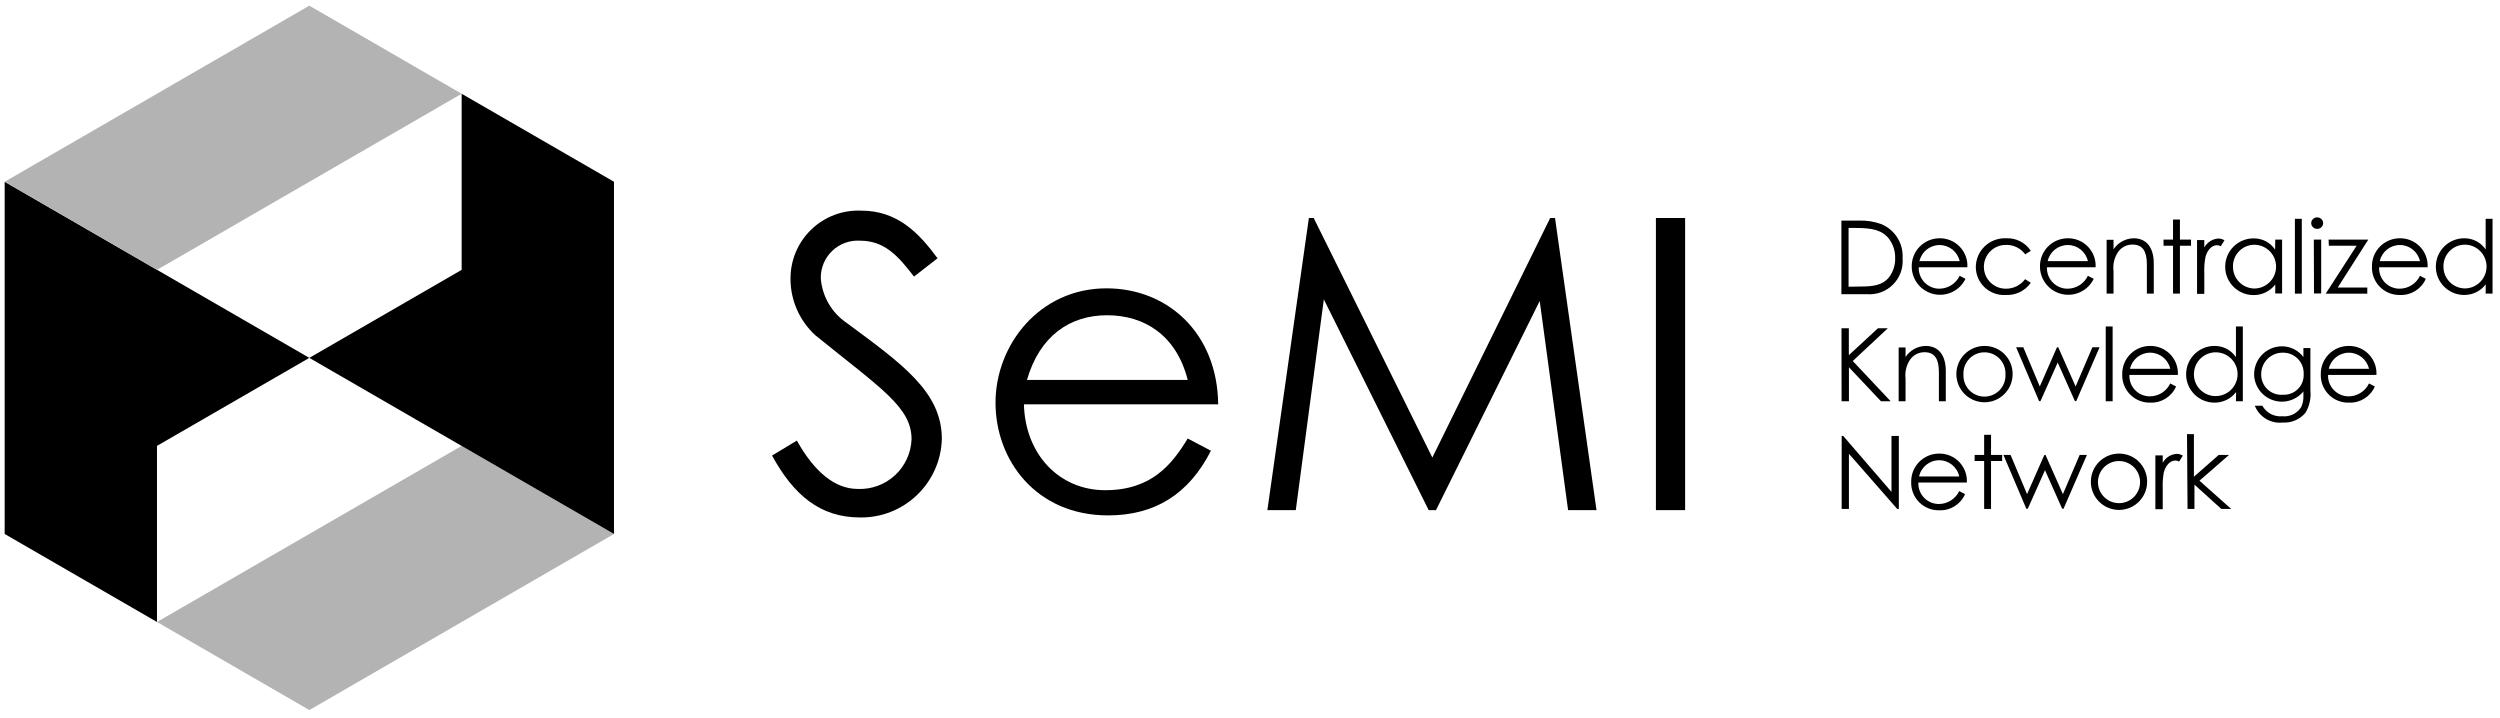
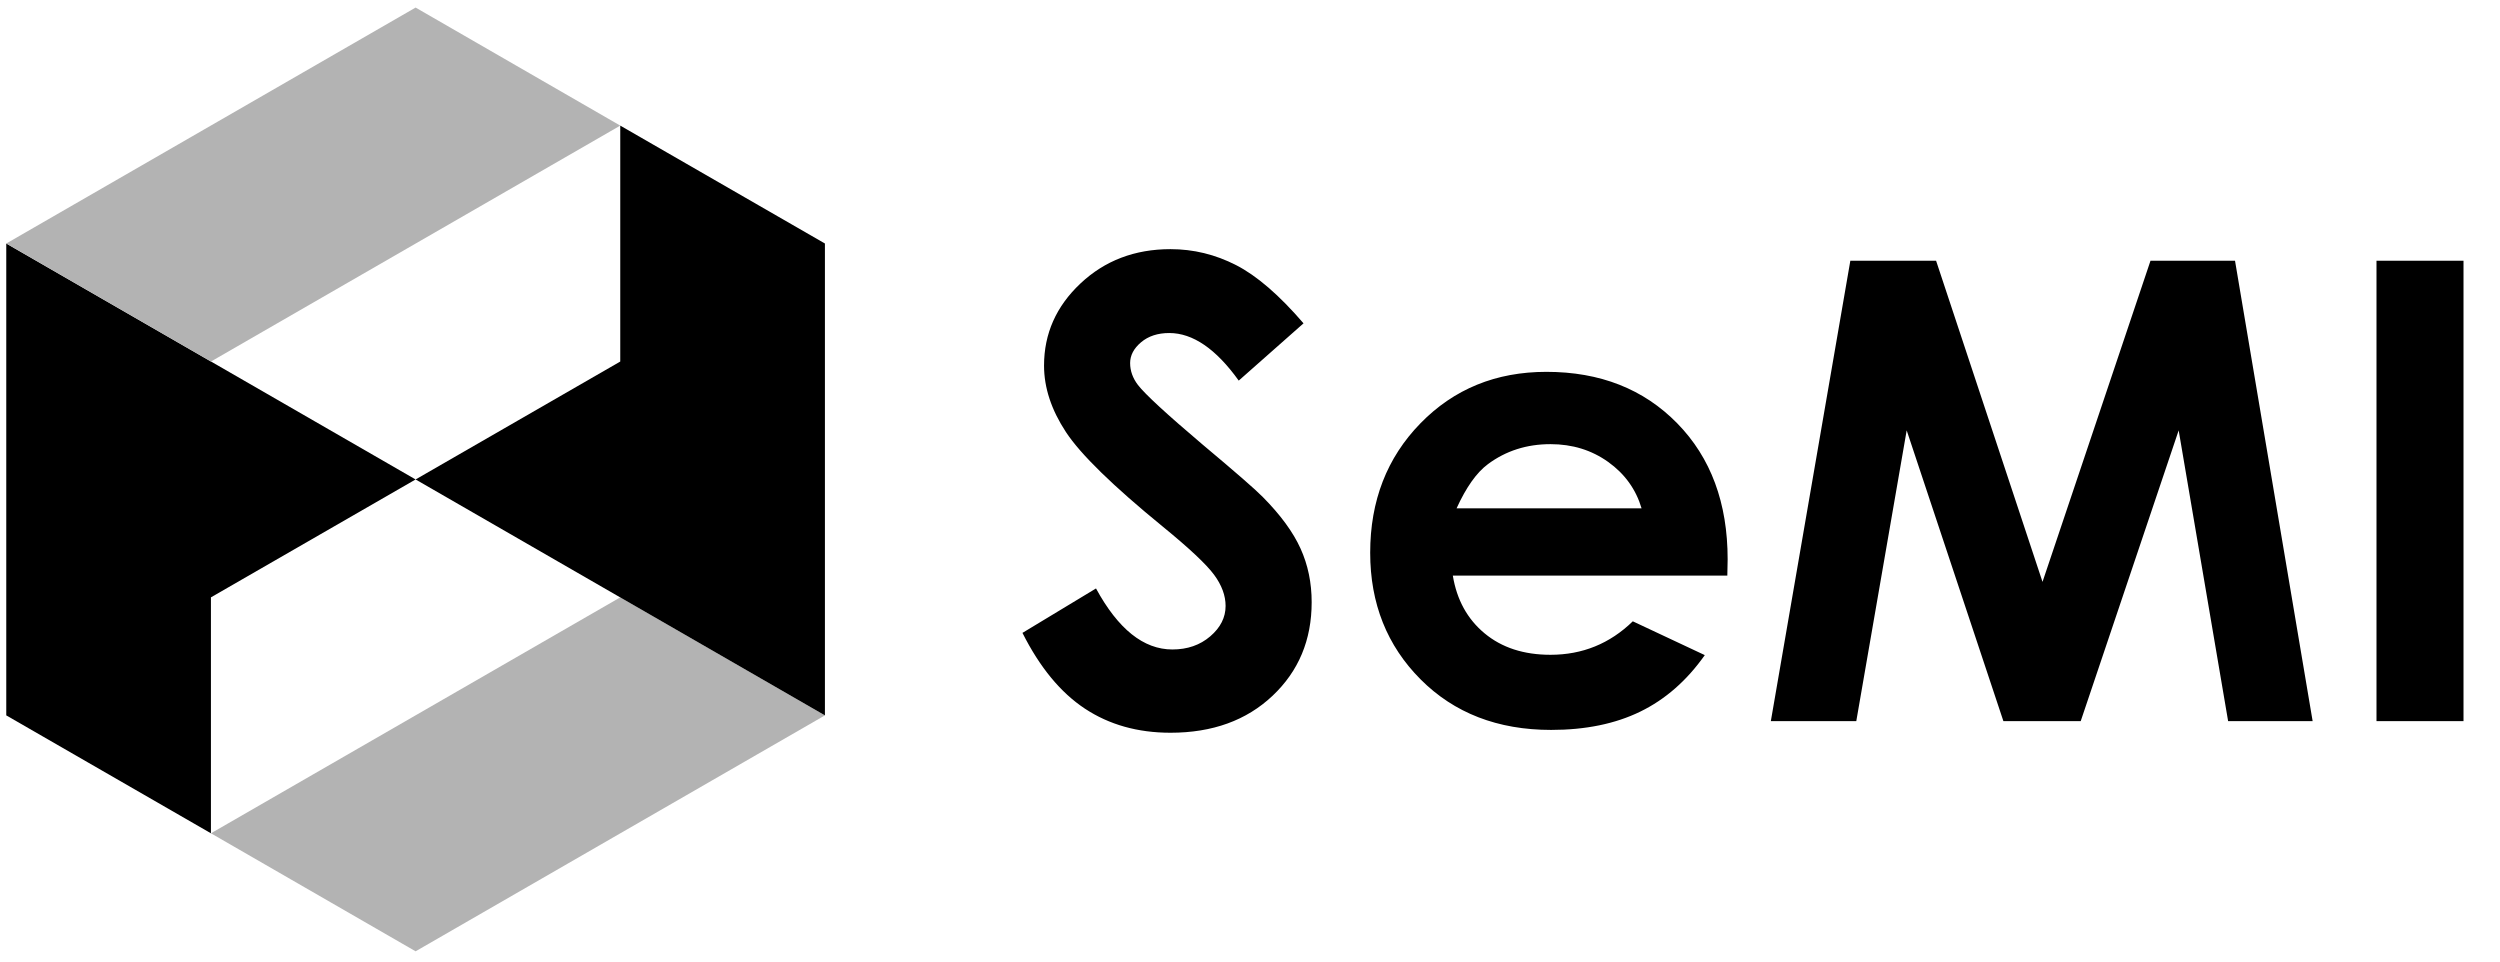
- <svg xmlns="http://www.w3.org/2000/svg" width="209" height="60" viewBox="0 0 209 60">
-   <g fill="none" fill-rule="evenodd">
-     <path fill="#000" fill-rule="nonzero" d="M153.94 18.442h1.5a4.856 4.856 0 0 1 1.872.308 2.895 2.895 0 0 1 1.745 2.843 2.777 2.777 0 0 1-.802 2.197 2.77 2.77 0 0 1-2.194.803h-2.12v-6.15zm1.5 5.513c1.153 0 1.917-.097 2.464-.75.358-.46.546-1.03.531-1.612a2.582 2.582 0 0 0-.509-1.62c-.577-.75-1.438-.915-2.764-.915h-.622v4.912l.9-.015zM160.406 22.343a1.726 1.726 0 0 0 1.7 1.792 1.895 1.895 0 0 0 1.723-1.08l.487.255a2.366 2.366 0 0 1-4.495-1.005 2.327 2.327 0 0 1 2.315-2.385 2.298 2.298 0 0 1 2.337 2.422h-4.067zm3.423-.51a1.723 1.723 0 0 0-3.363 0h3.363z" />
-     <path fill="#000" d="M169.777 23.64a2.419 2.419 0 0 1-2.12 1.02 2.35 2.35 0 0 1-2.48-2.325 2.424 2.424 0 0 1 2.525-2.415 2.336 2.336 0 0 1 2.075 1.05l-.472.293a1.924 1.924 0 0 0-1.626-.788c-1.009 0-1.827.82-1.827 1.83 0 1.01.818 1.83 1.827 1.83a1.977 1.977 0 0 0 1.618-.795l.48.3z" />
-     <path fill="#000" fill-rule="nonzero" d="M171.125 22.343a1.719 1.719 0 0 0 1.7 1.792 1.895 1.895 0 0 0 1.724-1.08l.487.255a2.366 2.366 0 0 1-4.495-1.005 2.327 2.327 0 0 1 2.315-2.385 2.298 2.298 0 0 1 2.337 2.422h-4.068zm3.424-.51a1.723 1.723 0 0 0-3.364 0h3.364z" />
-     <path fill="#000" d="M176.691 20.843a2.06 2.06 0 0 1 1.686-.923c.988 0 1.678.675 1.678 2.1v2.527h-.577v-2.452c0-1.065-.337-1.65-1.206-1.65a1.453 1.453 0 0 0-1.191.607c-.322.47-.46 1.04-.39 1.605v1.89h-.577v-4.5h.577v.796zM181.665 18.352h.577v1.68h.929v.51h-.929v4.005h-.577v-4.005h-.794v-.51h.794zM184.28 20.692a1.43 1.43 0 0 1 1.16-.75.928.928 0 0 1 .525.15l-.307.495a.651.651 0 0 0-.307-.09c-.427 0-.81.368-.974.99-.086.45-.12.908-.097 1.366v1.717h-.607v-4.5h.607v.622z" />
-     <path fill="#000" fill-rule="nonzero" d="M190.212 20.032h.57v4.5h-.57v-.75a2.246 2.246 0 0 1-1.82.886 2.369 2.369 0 0 1-2.367-2.37c0-1.31 1.06-2.37 2.367-2.37a2.127 2.127 0 0 1 1.805.937l.015-.832zm-3.535 2.25a1.814 1.814 0 0 0 1.775 1.838c1.01 0 1.828-.82 1.828-1.83 0-1.01-.818-1.83-1.828-1.83a1.797 1.797 0 0 0-1.775 1.837v-.015z" />
-     <path fill="#000" d="M191.853 18.293h.577v6.255h-.577z" />
-     <path fill="#000" fill-rule="nonzero" d="M194.216 18.652a.49.49 0 0 1-.5.48.49.49 0 0 1-.5-.48.49.49 0 0 1 .5-.48c.277 0 .5.215.5.48zm-.78 1.38h.616v4.5h-.601l-.016-4.5z" />
-     <path fill="#000" d="M194.67 20.032h3.318l-2.554 4.006h2.472v.51h-3.476l2.584-4.005h-2.322z" />
-     <path fill="#000" fill-rule="nonzero" d="M198.895 22.343a1.711 1.711 0 0 0 1.693 1.792 1.895 1.895 0 0 0 1.723-1.08l.486.255a2.247 2.247 0 0 1-2.15 1.35 2.29 2.29 0 0 1-2.352-2.355 2.327 2.327 0 0 1 2.323-2.385 2.29 2.29 0 0 1 2.33 2.422h-4.053zm3.416-.51a1.723 1.723 0 0 0-3.364 0h3.364zM207.809 23.775c-.43.563-1.098.89-1.805.885a2.369 2.369 0 0 1-2.368-2.37c0-1.309 1.06-2.37 2.368-2.37a2.127 2.127 0 0 1 1.797.938v-2.566h.577v6.255h-.577l.008-.772zm-3.536-1.5a1.814 1.814 0 0 0 1.776 1.838c1.009 0 1.827-.82 1.827-1.83 0-1.011-.818-1.83-1.827-1.83a1.797 1.797 0 0 0-1.776 1.845v-.023z" />
-     <path fill="#000" d="M153.948 27.442h.615v2.25l2.434-2.25h.824l-2.929 2.738 3.169 3.367h-.81l-2.68-2.842v2.843h-.615zM159.304 29.843a2.06 2.06 0 0 1 1.686-.923c.989 0 1.678.675 1.678 2.1v2.527h-.577v-2.452c0-1.065-.337-1.65-1.206-1.65a1.453 1.453 0 0 0-1.191.607c-.322.47-.46 1.04-.39 1.605v1.89h-.576v-4.5h.576v.796z" />
-     <path fill="#000" fill-rule="nonzero" d="M168.256 31.305a2.354 2.354 0 0 1-2.372 2.325 2.354 2.354 0 0 1-2.332-2.365 2.354 2.354 0 0 1 2.352-2.345 2.336 2.336 0 0 1 2.352 2.385zm-4.112 0a1.759 1.759 0 1 0 3.513 0 1.759 1.759 0 1 0-3.513 0z" />
-     <path fill="#000" d="M168.548 29.032h.6l1.378 3.278 1.438-3.278h.105l1.453 3.278 1.401-3.278h.6l-1.948 4.5h-.112l-1.439-3.224-1.438 3.224h-.12zM176.04 27.293h.576v6.255h-.577z" />
-     <path fill="#000" fill-rule="nonzero" d="M178.017 31.343a1.711 1.711 0 0 0 1.693 1.792 1.895 1.895 0 0 0 1.723-1.08l.487.255a2.247 2.247 0 0 1-2.15 1.35 2.29 2.29 0 0 1-2.352-2.355 2.327 2.327 0 0 1 2.322-2.385 2.29 2.29 0 0 1 2.33 2.422h-4.053zm3.416-.51a1.723 1.723 0 0 0-3.364 0h3.364zM186.939 32.775a2.246 2.246 0 0 1-1.813.885 2.369 2.369 0 0 1-2.367-2.37c0-1.309 1.06-2.37 2.367-2.37a2.127 2.127 0 0 1 1.798.938v-2.566h.577v6.255h-.577l.015-.772zm-3.528-1.5a1.814 1.814 0 0 0 1.775 1.837 1.832 1.832 0 0 0 1.366-3.102 1.826 1.826 0 0 0-3.141 1.265zM193.149 32.633a3.04 3.04 0 0 1-.405 1.867 2.291 2.291 0 0 1-1.91.825 2.247 2.247 0 0 1-2.33-1.403h.63c.332.597.984.94 1.663.878a1.677 1.677 0 0 0 1.573-.75c.147-.308.214-.649.195-.99v-.338a2.32 2.32 0 0 1-4.12-1.432 2.339 2.339 0 0 1 2.307-2.34 2.246 2.246 0 0 1 1.813.9v-.75h.584v3.532zm-4.113-1.336A1.681 1.681 0 0 0 190.864 33a1.647 1.647 0 0 0 1.723-1.74 1.711 1.711 0 0 0-1.738-1.777 1.79 1.79 0 0 0-1.813 1.814zM194.625 31.343a1.726 1.726 0 0 0 1.7 1.792 1.895 1.895 0 0 0 1.723-1.08l.487.255a2.247 2.247 0 0 1-2.15 1.35 2.29 2.29 0 0 1-2.367-2.355 2.327 2.327 0 0 1 2.322-2.385 2.29 2.29 0 0 1 2.33 2.422h-4.045zm3.423-.51a1.723 1.723 0 0 0-3.363 0h3.363z" />
-     <path fill="#000" d="M153.963 42.547v-6.104h.128l4.037 4.68v-4.68h.615v6.105h-.135l-4.038-4.613v4.612z" />
-     <path fill="#000" fill-rule="nonzero" d="M160.376 40.343a1.711 1.711 0 0 0 1.693 1.792 1.895 1.895 0 0 0 1.723-1.08l.486.255a2.247 2.247 0 0 1-2.15 1.35 2.29 2.29 0 0 1-2.352-2.355 2.327 2.327 0 0 1 2.323-2.385 2.29 2.29 0 0 1 2.33 2.422h-4.053zm3.416-.51a1.716 1.716 0 0 0-3.356 0h3.356z" />
-     <path fill="#000" d="M165.874 36.352h.577v1.68h.929v.51h-.93v4.005h-.576v-4.005h-.794v-.51h.794zM167.485 38.032h.599l1.378 3.278 1.446-3.278h.097l1.454 3.278 1.4-3.278h.607l-1.955 4.5h-.112l-1.438-3.224-1.439 3.224h-.12z" />
-     <path fill="#000" fill-rule="nonzero" d="M179.5 40.305a2.354 2.354 0 0 1-2.372 2.325 2.354 2.354 0 0 1-2.332-2.365 2.354 2.354 0 0 1 2.352-2.345 2.336 2.336 0 0 1 2.352 2.385zm-4.112 0a1.761 1.761 0 1 0 1.76-1.763c-.972 0-1.76.79-1.76 1.763z" />
-     <path fill="#000" d="M180.804 38.693a1.43 1.43 0 0 1 1.16-.75.92.92 0 0 1 .518.15l-.307.494a.651.651 0 0 0-.308-.09c-.419 0-.801.368-.973.99-.08.45-.11.909-.09 1.365v1.718h-.615v-4.5h.615v.623zM182.834 36.292h.577v3.563l2.075-1.822h.861l-2.472 2.152 2.652 2.362h-.824l-2.247-2.032v2.032h-.577zM76.409 23.122c-1.319-1.732-2.48-3-4.495-3a3.092 3.092 0 0 0-3.296 3.128A4.944 4.944 0 0 0 70.79 27c4.585 3.398 7.948 5.745 7.948 9.69a6.746 6.746 0 0 1-6.824 6.57c-3.363 0-5.566-1.875-7.371-5.175l2.075-1.252c1.498 2.684 3.228 4.042 5.094 4.042a4.312 4.312 0 0 0 3.107-1.14 4.322 4.322 0 0 0 1.387-3.008c0-2.684-2.51-4.214-8.053-8.707a6.393 6.393 0 0 1-2.067-4.695 5.673 5.673 0 0 1 1.729-4.129 5.66 5.66 0 0 1 4.181-1.586c2.997 0 4.787 1.808 6.383 3.983l-1.97 1.53z" />
-     <path fill="#000" fill-rule="nonzero" d="M85.6 33.803c.105 4.147 2.922 7.177 6.794 7.177 3.873 0 5.574-2.145 6.9-4.32l1.94 1.02c-1.835 3.608-4.66 5.407-8.6 5.407-5.993 0-9.409-4.59-9.409-9.42s3.671-9.562 9.274-9.562c5.132 0 9.274 3.75 9.342 9.698H85.6zm13.694-2.04c-.952-3.75-3.633-5.408-6.742-5.408s-5.641 1.732-6.697 5.407h13.439z" />
-     <path fill="#000" d="M105.953 42.645l3.469-24.42h.404l9.918 20.025 9.851-20.025h.404l3.469 24.42h-2.375l-2.374-17.483-8.668 17.483h-.614l-8.764-17.618-2.345 17.618zM138.434 18.225h2.442v24.42h-2.442zM.39 15.195V44.64l12.734 7.358V37.275l12.735-7.357z" />
-     <path fill="#B3B3B3" d="M38.594 7.838L25.859.473.39 15.194l12.735 7.365zM51.329 44.64l-12.735-7.365-25.47 14.723 12.735 7.364z" />
-     <path fill="#000" d="M51.329 44.64V15.195L38.594 7.838V22.56l-12.735 7.358z" />
+ <svg xmlns="http://www.w3.org/2000/svg" width="156px" height="60px" viewBox="0 0 156 60" version="1.1">
+   <g id="logos/SeMI/simple/horizontal/black" stroke="none" stroke-width="1" fill="none" fill-rule="evenodd">
+     <g id="SeMI-2_hb">
+       <polygon id="Path" fill="#000000" points="0.391 15.195 0.391 44.64 13.162 51.998 13.162 37.275 25.933 29.918" />
+       <polygon id="Path" fill="#B3B3B3" points="38.704 7.838 25.933 0.472 0.391 15.195 13.162 22.56" />
+       <polygon id="Path" fill="#B3B3B3" points="51.475 44.64 38.704 37.275 13.162 51.998 25.933 59.362" />
+       <polygon id="Path" fill="#000000" points="51.475 44.64 51.475 15.195 38.704 7.838 38.704 22.56 25.933 29.918" />
+     </g>
+     <path d="M81.34,20.176 L77.297,23.75 C75.878,21.771 74.432,20.781 72.961,20.781 C72.245,20.781 71.659,20.973 71.203,21.357 C70.747,21.742 70.52,22.174 70.52,22.656 C70.52,23.138 70.682,23.594 71.008,24.023 C71.451,24.596 72.785,25.827 75.012,27.715 C77.095,29.46 78.358,30.56 78.801,31.016 C79.908,32.135 80.692,33.206 81.154,34.229 C81.617,35.251 81.848,36.367 81.848,37.578 C81.848,39.935 81.034,41.882 79.406,43.418 C77.779,44.954 75.656,45.723 73.039,45.723 C70.995,45.723 69.214,45.221 67.697,44.219 C66.18,43.216 64.882,41.641 63.801,39.492 L68.391,36.719 C69.771,39.258 71.359,40.527 73.156,40.527 C74.094,40.527 74.882,40.254 75.52,39.707 C76.158,39.16 76.477,38.529 76.477,37.812 C76.477,37.161 76.236,36.51 75.754,35.859 C75.272,35.208 74.211,34.212 72.57,32.871 C69.445,30.319 67.427,28.35 66.516,26.963 C65.604,25.576 65.148,24.193 65.148,22.812 C65.148,20.82 65.907,19.111 67.424,17.686 C68.941,16.26 70.812,15.547 73.039,15.547 C74.471,15.547 75.835,15.879 77.131,16.543 C78.426,17.207 79.829,18.418 81.34,20.176 Z M107.785,35.918 L90.656,35.918 C90.904,37.428 91.564,38.63 92.639,39.521 C93.713,40.413 95.083,40.859 96.75,40.859 C98.742,40.859 100.454,40.163 101.887,38.77 L106.379,40.879 C105.259,42.467 103.918,43.643 102.355,44.404 C100.793,45.166 98.938,45.547 96.789,45.547 C93.456,45.547 90.741,44.495 88.645,42.393 C86.548,40.29 85.5,37.656 85.5,34.492 C85.5,31.25 86.545,28.558 88.635,26.416 C90.725,24.274 93.345,23.203 96.496,23.203 C99.842,23.203 102.564,24.274 104.66,26.416 C106.757,28.558 107.805,31.387 107.805,34.902 L107.785,35.918 Z M102.434,31.719 C102.082,30.534 101.389,29.57 100.354,28.828 C99.318,28.086 98.117,27.715 96.75,27.715 C95.266,27.715 93.964,28.132 92.844,28.965 C92.141,29.486 91.49,30.404 90.891,31.719 L102.434,31.719 Z M115.461,16.27 L120.812,16.27 L127.453,36.309 L134.191,16.27 L139.465,16.27 L144.309,45 L139.035,45 L135.949,26.855 L129.836,45 L125.012,45 L118.977,26.855 L115.832,45 L110.5,45 L115.461,16.27 Z M148.293,16.27 L153.723,16.27 L153.723,45 L148.293,45 L148.293,16.27 Z" id="SeMI" fill="#000000" fill-rule="nonzero" />
  </g>
</svg>
